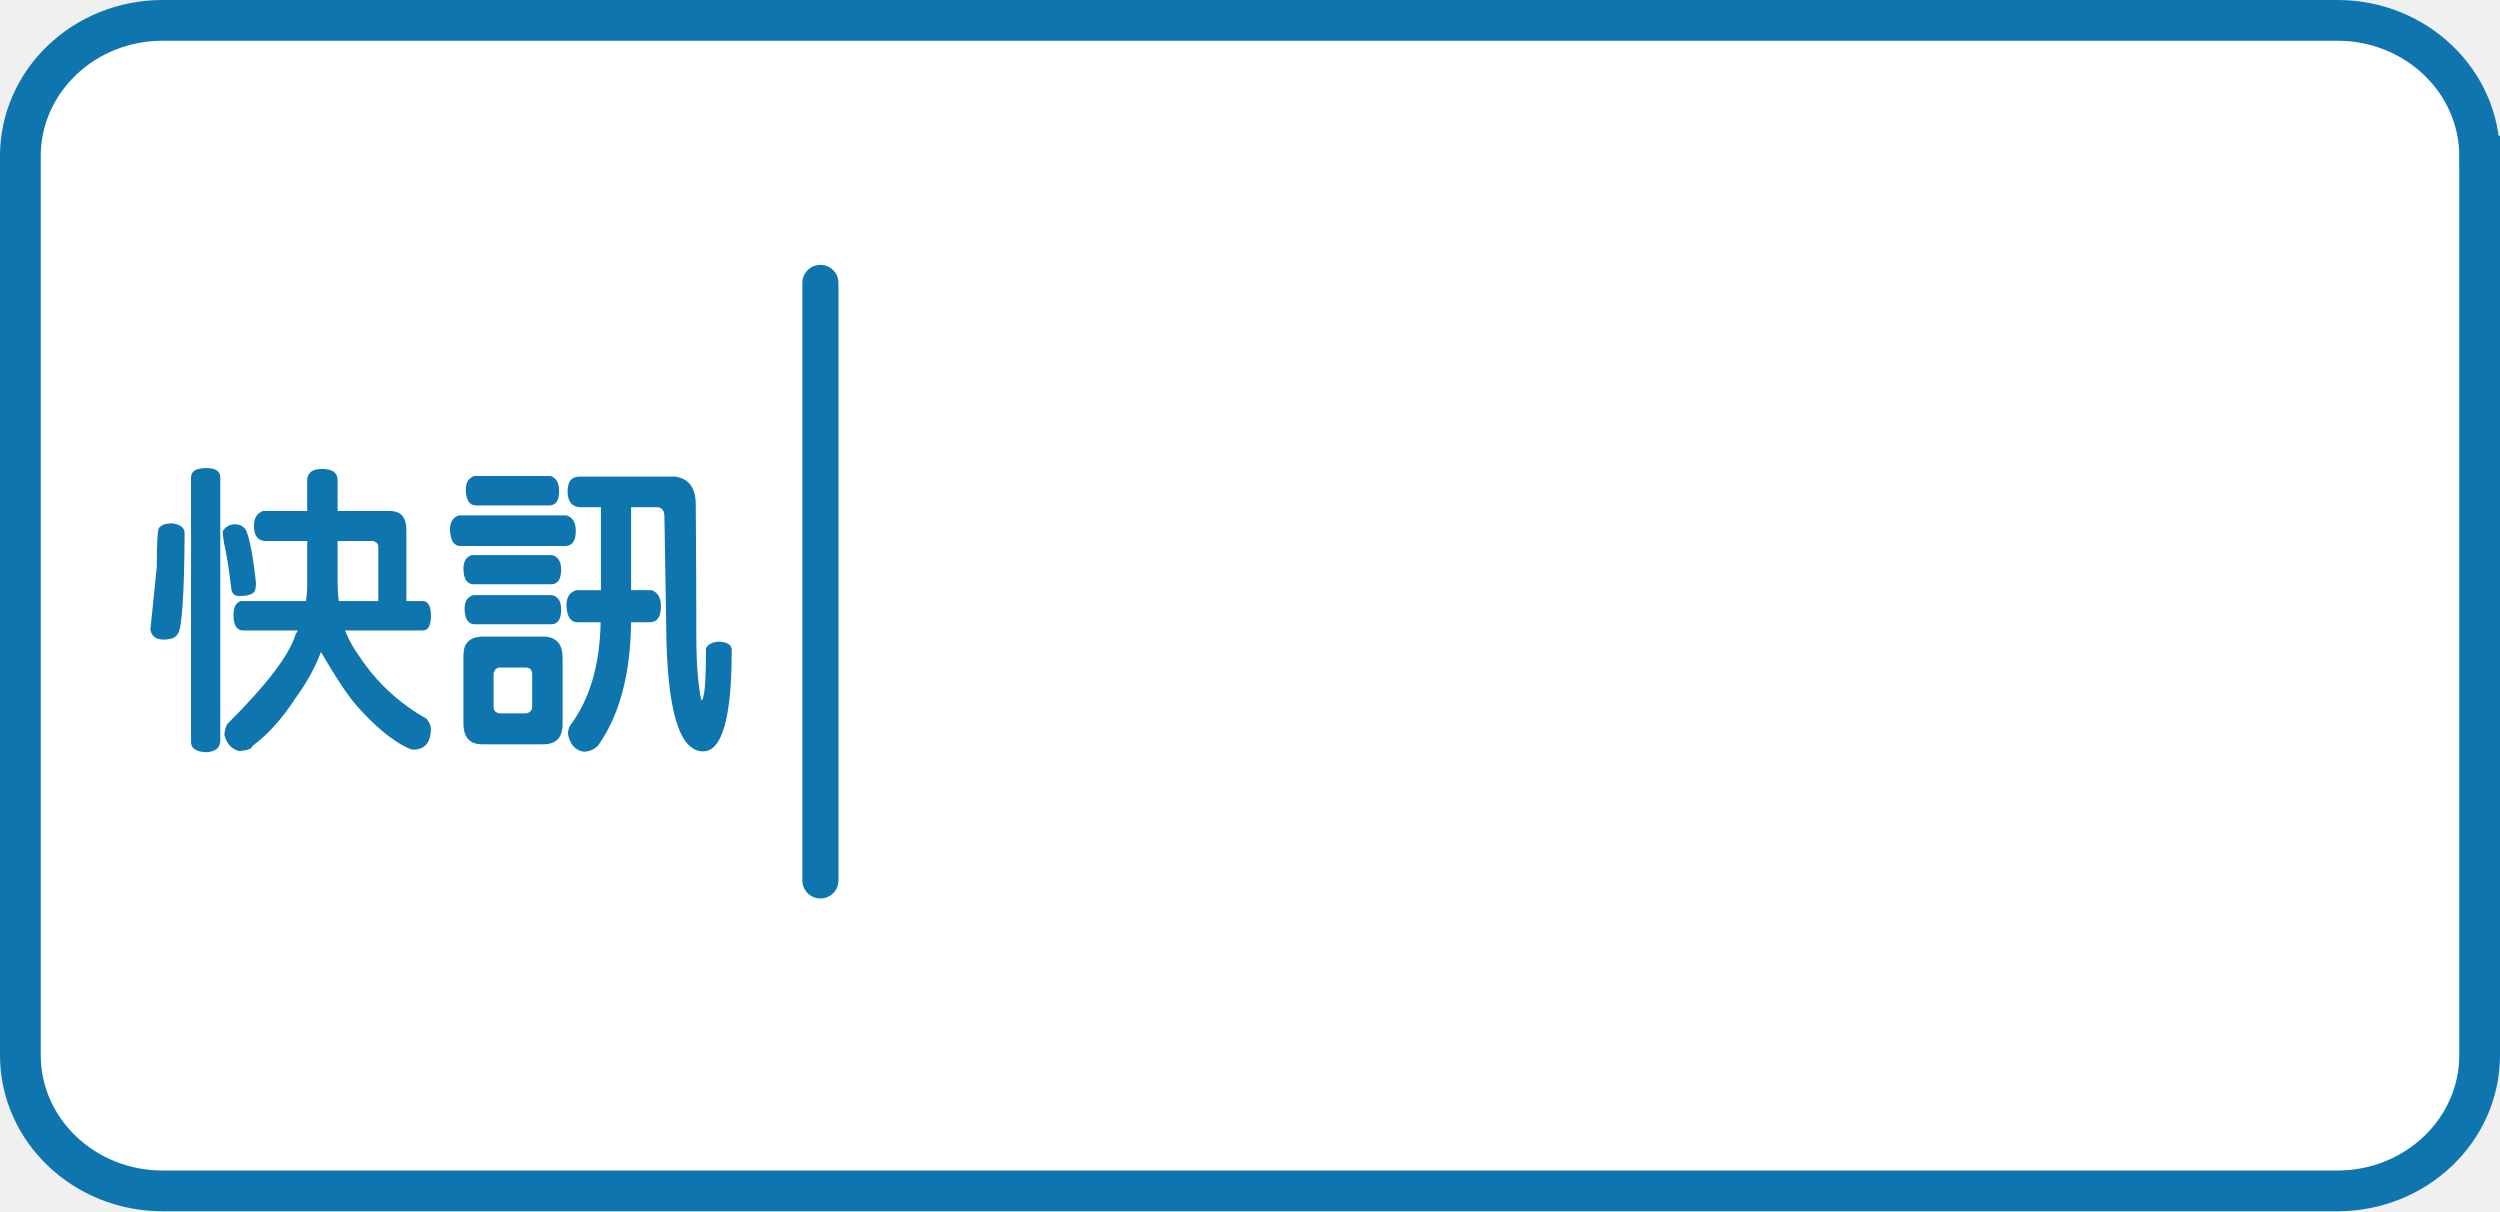
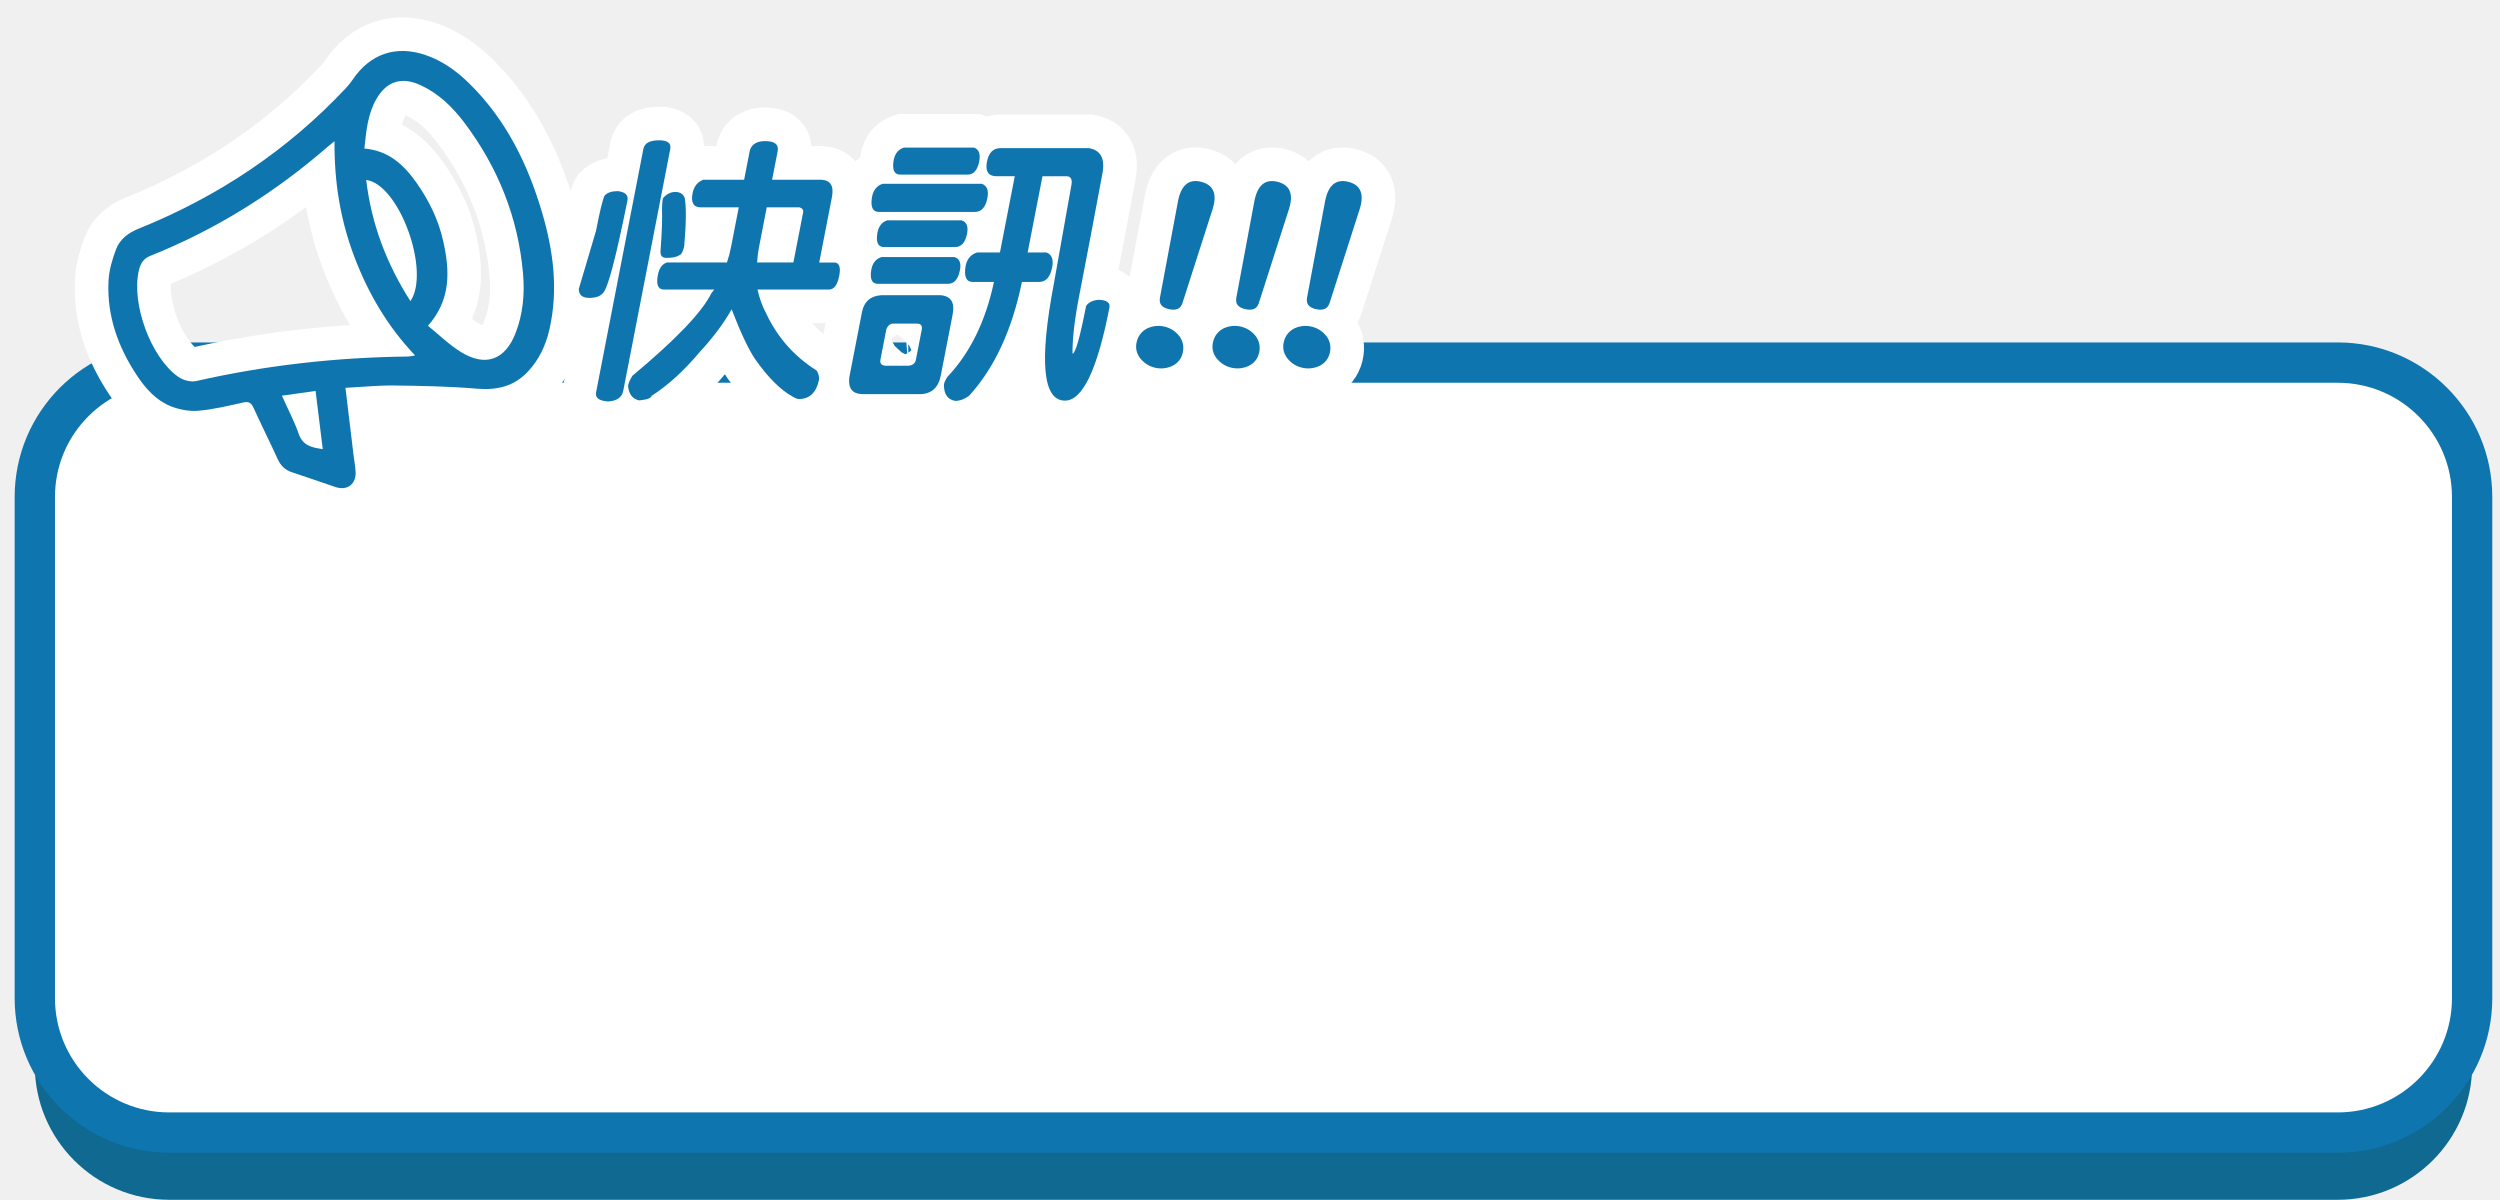
- <svg xmlns="http://www.w3.org/2000/svg" version="1.1" x="0px" y="0px" width="184.119px" height="89.206px" viewBox="0 0 184.119 89.206" enable-background="new 0 0 184.119 89.206" xml:space="preserve">
+ <svg xmlns="http://www.w3.org/2000/svg" version="1.1" x="0px" y="0px" width="186px" height="89.251px" viewBox="0 0 186 89.251" enable-background="new 0 0 186 89.251" xml:space="preserve">
  <g id="圖層_1">
-     <path fill="#FFFFFF" d="M182.619,11.5c0-5.523-4.689-10-10.475-10H11.975C6.189,1.5,1.5,5.977,1.5,11.5v66.206   c0,5.523,4.689,10,10.475,10h160.17c5.785,0,10.475-4.477,10.475-10V11.5z" />
-     <path fill="none" stroke="#0E75AF" stroke-width="3" stroke-miterlimit="10" d="M182.619,11.5c0-5.523-4.689-10-10.475-10H11.975   C6.189,1.5,1.5,5.977,1.5,11.5v66.206c0,5.523,4.689,10,10.475,10h160.17c5.785,0,10.475-4.477,10.475-10V11.5z" />
+     <path fill="#0F6991" d="M2.59,79.264c0,5.522,4.477,10,10,10h161.336c5.523,0,10-4.478,10-10V53.302c0-5.523-4.477-10-10-10H12.59   c-5.523,0-10,4.477-10,10V79.264z" />
+     <path fill="#FFFFFF" d="M183.926,74.264c0,5.522-4.477,10-10,10H12.59c-5.523,0-10-4.478-10-10V36.977c0-5.523,4.477-10,10-10   h161.336c5.523,0,10,4.477,10,10V74.264z" />
+     <path fill="none" stroke="#0E75AF" stroke-width="3" stroke-miterlimit="10" d="M183.926,74.264c0,5.522-4.477,10-10,10H12.59   c-5.523,0-10-4.478-10-10V36.977c0-5.523,4.477-10,10-10h161.336c5.523,0,10,4.477,10,10V74.264z" />
    <g>
+       <path fill-rule="evenodd" clip-rule="evenodd" fill="#0E75AF" stroke="#FFFFFF" stroke-width="5" stroke-miterlimit="10" d="    M25.702,28.855c0.207,1.72,0.401,3.344,0.597,4.967c0.053,0.417,0.126,0.832,0.156,1.25c0.065,0.938-0.605,1.459-1.498,1.163    c-1.077-0.358-2.144-0.746-3.223-1.095c-0.521-0.167-0.847-0.489-1.073-0.98c-0.584-1.281-1.215-2.54-1.798-3.82    c-0.17-0.372-0.354-0.484-0.767-0.394c-1.107,0.243-2.218,0.519-3.341,0.614c-0.676,0.056-1.425-0.084-2.061-0.34    c-1.076-0.436-1.854-1.303-2.488-2.257c-1.42-2.132-2.263-4.466-2.133-7.055c0.038-0.798,0.279-1.611,0.563-2.366    c0.285-0.75,0.913-1.219,1.674-1.527c5.893-2.376,11.066-5.812,15.423-10.459c0.185-0.199,0.359-0.412,0.511-0.637    c1.284-1.907,3.208-2.57,5.388-1.833c1.262,0.425,2.318,1.183,3.259,2.102c2.754,2.692,4.386,6.033,5.452,9.666    c0.831,2.828,1.204,5.715,0.536,8.648c-0.272,1.185-0.77,2.267-1.619,3.161c-1.034,1.091-2.295,1.38-3.783,1.254    c-2.045-0.173-4.104-0.21-6.161-0.236C28.145,28.666,26.973,28.789,25.702,28.855z M24.888,10.506    c-0.242,0.192-0.354,0.277-0.46,0.37c-3.965,3.454-8.36,6.208-13.248,8.16c-0.522,0.207-0.729,0.584-0.847,1.077    c-0.582,2.448,0.872,6.475,2.929,7.923c0.352,0.248,0.923,0.407,1.329,0.315c5.187-1.178,10.437-1.763,15.752-1.826    c0.146-0.001,0.297-0.043,0.538-0.081c-2.072-2.183-3.497-4.647-4.519-7.341C25.331,16.389,24.862,13.559,24.888,10.506z     M27.111,11.051c1.799,0.156,2.915,1.198,3.846,2.503c0.946,1.331,1.661,2.784,2.017,4.379c0.492,2.192,0.601,4.346-1.134,6.305    c0.822,0.664,1.577,1.411,2.456,1.954c1.822,1.126,3.282,0.591,4.06-1.402c0.552-1.416,0.686-2.908,0.561-4.404    c-0.357-4.166-1.851-7.909-4.356-11.242c-0.878-1.166-1.916-2.181-3.268-2.807c-1.419-0.654-2.545-0.293-3.308,1.062    C27.359,8.506,27.248,9.736,27.111,11.051z M30.536,22.405c1.507-2.209-0.826-8.693-3.29-9.016    C27.631,16.662,28.761,19.627,30.536,22.405z M23.479,29.086c-0.866,0.122-1.642,0.23-2.506,0.353    c0.453,1.012,0.926,1.905,1.256,2.85c0.302,0.863,0.947,1.007,1.784,1.125C23.834,31.972,23.664,30.583,23.479,29.086z" />
      <g>
-         <path fill="#0E75AF" d="M12.691,38.545c0.574,0.072,0.877,0.303,0.906,0.693c-0.029,4.723-0.209,7.222-0.539,7.497     c-0.158,0.246-0.496,0.368-1.014,0.368c-0.545,0-0.869-0.238-0.969-0.715c0.043-0.39,0.201-1.943,0.473-4.658     c0-1.676,0.051-2.622,0.152-2.838C11.873,38.661,12.203,38.545,12.691,38.545z M15.191,34.472c0.689,0,1.033,0.231,1.033,0.693     v19.37c0,0.534-0.344,0.823-1.033,0.867c-0.748-0.043-1.121-0.29-1.121-0.737v-19.5C14.07,34.703,14.443,34.472,15.191,34.472z      M17.324,38.61c0.373,0.015,0.646,0.173,0.818,0.477c0.273,0.708,0.51,1.986,0.711,3.835c0,0.434-0.078,0.686-0.236,0.758     c-0.188,0.145-0.525,0.217-1.012,0.217c-0.359,0-0.555-0.217-0.582-0.65c-0.174-1.416-0.346-2.492-0.518-3.229     c-0.072-0.39-0.107-0.686-0.107-0.888C16.613,38.784,16.922,38.61,17.324,38.61z M17.734,44.265h4.805     c0.057-0.404,0.086-0.823,0.086-1.256v-3.164h-3.037c-0.59,0-0.885-0.375-0.885-1.126c0-0.549,0.217-0.91,0.646-1.083h3.275     v-2.383c0.072-0.477,0.432-0.715,1.078-0.715c0.746,0,1.135,0.253,1.162,0.758v2.34h3.965c0.732,0.043,1.1,0.506,1.1,1.387v5.243     h1.271c0.359,0.058,0.539,0.412,0.539,1.062c0,0.737-0.201,1.105-0.604,1.105h-5.732c0.303,0.723,0.66,1.365,1.078,1.929     c1.264,1.906,2.908,3.43,4.934,4.571c0.217,0.274,0.324,0.534,0.324,0.78c-0.029,0.997-0.467,1.495-1.314,1.495     c-0.115,0-0.295-0.065-0.539-0.195c-1.078-0.535-2.27-1.531-3.576-2.99c-0.676-0.765-1.566-2.102-2.672-4.008     c-0.402,1.098-1.027,2.231-1.875,3.401c-0.992,1.531-2.055,2.708-3.189,3.532c0,0.188-0.309,0.31-0.926,0.368     c-0.561-0.116-0.936-0.506-1.121-1.17c0-0.231,0.064-0.499,0.193-0.802c2.916-2.903,4.598-5.105,5.043-6.608     c0.057-0.101,0.115-0.202,0.172-0.304h-4.029c-0.475,0-0.711-0.39-0.711-1.17C17.195,44.713,17.375,44.381,17.734,44.265z      M24.865,39.845v3.142c0,0.434,0.029,0.86,0.088,1.278h2.908v-4.008c0-0.202-0.123-0.339-0.367-0.412H24.865z" />
-         <path fill="#0E75AF" d="M33.787,37.96h7.951c0.445,0.145,0.668,0.527,0.668,1.148c0,0.736-0.268,1.105-0.799,1.105h-7.691     c-0.488,0-0.748-0.397-0.775-1.192C33.141,38.458,33.355,38.105,33.787,37.96z M34.734,40.885h5.947     c0.432,0.13,0.646,0.484,0.646,1.062c0,0.723-0.252,1.083-0.754,1.083h-5.689c-0.488,0-0.74-0.382-0.754-1.148     C34.131,41.348,34.332,41.015,34.734,40.885z M40.014,54.816h-4.547c-0.832-0.014-1.277-0.469-1.336-1.365v-5.2     c0-0.852,0.432-1.307,1.293-1.365h4.74c0.848,0.073,1.271,0.585,1.271,1.539v4.896C41.436,54.318,40.961,54.816,40.014,54.816z      M34.842,43.832h5.84c0.432,0.116,0.646,0.469,0.646,1.062c0,0.723-0.252,1.083-0.754,1.083h-5.604     c-0.488,0-0.738-0.383-0.754-1.148C34.217,44.294,34.426,43.962,34.842,43.832z M34.928,35.057h5.625     c0.416,0.145,0.625,0.513,0.625,1.105c0,0.708-0.244,1.062-0.732,1.062h-5.387c-0.488,0-0.74-0.39-0.756-1.17     C34.303,35.534,34.512,35.202,34.928,35.057z M36.824,49.162c-0.244,0-0.402,0.145-0.473,0.434v2.513     c0.027,0.289,0.223,0.433,0.58,0.433h1.746c0.346-0.029,0.518-0.195,0.518-0.498V49.66c0-0.332-0.166-0.499-0.496-0.499H36.824z      M42.686,35.101h7.068c0.99,0.159,1.486,0.845,1.486,2.058c0.029,3.336,0.043,6.58,0.043,9.728c0,1.936,0.121,3.496,0.365,4.68     c0.23,0,0.346-1.271,0.346-3.813c0.143-0.303,0.459-0.469,0.947-0.498c0.633,0.029,0.949,0.238,0.949,0.628     c0,4.969-0.705,7.453-2.111,7.453c-1.781,0-2.688-3.134-2.715-9.403c-0.029-1.719-0.072-4.34-0.131-7.865     c0-0.448-0.164-0.686-0.494-0.715h-1.961v6.11h1.508c0.459,0.159,0.689,0.557,0.689,1.192c0,0.78-0.273,1.17-0.818,1.17h-1.379     c-0.043,3.856-0.863,6.897-2.457,9.122c-0.316,0.274-0.66,0.412-1.033,0.412c-0.633-0.102-1.021-0.542-1.164-1.322     c0-0.159,0.049-0.354,0.15-0.585c1.451-1.921,2.205-4.463,2.262-7.626h-1.701c-0.518,0-0.791-0.419-0.818-1.257     c0-0.577,0.236-0.946,0.711-1.105h1.83v-6.11h-1.529c-0.617-0.029-0.926-0.418-0.926-1.17     C41.803,35.461,42.096,35.101,42.686,35.101z" />
+         <g>
+           <g>
+             <g>
+               <path fill="#0E75AF" stroke="#FFFFFF" stroke-width="5" stroke-miterlimit="10" d="M45.977,14.219        c0.521,0.067,0.759,0.281,0.716,0.643c-0.88,4.385-1.496,6.705-1.853,6.959c-0.192,0.229-0.527,0.342-1.007,0.342        c-0.507,0-0.765-0.221-0.771-0.664c0.11-0.361,0.537-1.803,1.281-4.324c0.302-1.556,0.519-2.434,0.651-2.635        C45.196,14.327,45.523,14.219,45.977,14.219z M49.032,10.438c0.641,0,0.919,0.215,0.836,0.643l-3.495,17.983        c-0.097,0.496-0.47,0.764-1.118,0.804c-0.686-0.04-0.987-0.269-0.906-0.685l3.519-18.103        C47.95,10.652,48.339,10.438,49.032,10.438z M49.626,19.529h4.46c0.127-0.375,0.229-0.764,0.307-1.167l0.571-2.936h-2.82        c-0.547,0-0.753-0.349-0.617-1.047c0.1-0.509,0.364-0.845,0.796-1.006h3.04l0.431-2.212c0.153-0.442,0.529-0.663,1.13-0.663        c0.693,0,1.007,0.235,0.943,0.704l-0.423,2.172h3.681c0.672,0.041,0.93,0.47,0.771,1.288l-0.946,4.868h1.18        c0.323,0.054,0.426,0.383,0.309,0.986c-0.133,0.683-0.386,1.025-0.759,1.025h-5.321c0.149,0.671,0.367,1.268,0.651,1.791        c0.83,1.77,2.082,3.185,3.757,4.244c0.15,0.254,0.203,0.496,0.159,0.724c-0.206,0.925-0.704,1.388-1.49,1.388        c-0.107,0-0.262-0.061-0.465-0.181c-0.904-0.496-1.83-1.422-2.781-2.775c-0.488-0.711-1.074-1.952-1.757-3.721        c-0.571,1.019-1.356,2.072-2.354,3.158c-1.196,1.421-2.396,2.515-3.598,3.278c-0.034,0.175-0.343,0.289-0.927,0.342        c-0.499-0.107-0.775-0.47-0.829-1.086c0.041-0.215,0.15-0.463,0.325-0.744c3.23-2.695,5.188-4.74,5.873-6.135        c0.071-0.094,0.143-0.188,0.215-0.282h-3.741c-0.439,0-0.59-0.361-0.449-1.086C49.044,19.945,49.271,19.636,49.626,19.529z         M50.266,14.28c0.344,0.013,0.569,0.16,0.675,0.442c0.125,0.657,0.114,1.844-0.032,3.56c-0.078,0.403-0.196,0.638-0.357,0.704        c-0.198,0.134-0.525,0.201-0.979,0.201c-0.334,0-0.475-0.201-0.423-0.603c0.096-1.314,0.13-2.313,0.103-2.998        c0.003-0.361,0.024-0.636,0.061-0.824C49.574,14.439,49.893,14.28,50.266,14.28z M57.045,15.426l-0.566,2.916        c-0.079,0.402-0.129,0.797-0.151,1.187h2.7l0.724-3.721c0.036-0.188-0.052-0.314-0.266-0.381H57.045z" />
+               <path fill="#0E75AF" stroke="#FFFFFF" stroke-width="5" stroke-miterlimit="10" d="M68.406,29.324h-4.221        c-0.771-0.014-1.103-0.435-0.994-1.268l0.938-4.827c0.154-0.791,0.637-1.213,1.447-1.267h4.401        c0.772,0.067,1.074,0.542,0.901,1.428l-0.883,4.546C69.816,28.862,69.287,29.324,68.406,29.324z M65.587,19.126h5.421        c0.38,0.107,0.516,0.436,0.409,0.985c-0.13,0.671-0.429,1.006-0.896,1.006H65.32c-0.453,0-0.617-0.355-0.493-1.067        C64.924,19.556,65.177,19.247,65.587,19.126z M65.667,13.676h7.381c0.388,0.134,0.525,0.49,0.413,1.066        c-0.133,0.685-0.446,1.026-0.939,1.026H65.38c-0.453,0-0.622-0.368-0.505-1.106C64.977,14.139,65.241,13.81,65.667,13.676z         M66.02,16.392h5.521c0.377,0.121,0.513,0.449,0.409,0.985c-0.131,0.67-0.43,1.005-0.896,1.005h-5.281        c-0.453,0-0.617-0.355-0.492-1.066C65.375,16.821,65.622,16.512,66.02,16.392z M66.466,24.075        c-0.228,0-0.399,0.134-0.519,0.403l-0.453,2.333c-0.025,0.268,0.129,0.402,0.462,0.402h1.62        c0.325-0.027,0.516-0.181,0.57-0.462l0.43-2.213c0.061-0.309-0.063-0.463-0.37-0.463H66.466z M67.251,10.98h5.222        c0.359,0.134,0.487,0.477,0.381,1.027c-0.128,0.656-0.42,0.985-0.873,0.985h-5.001c-0.453,0-0.616-0.362-0.489-1.086        C66.585,11.423,66.838,11.114,67.251,10.98z M74.444,11.02h6.562c0.891,0.148,1.229,0.785,1.009,1.912        c-0.575,3.097-1.146,6.107-1.715,9.031c-0.35,1.796-0.519,3.245-0.505,4.344c0.213,0,0.55-1.18,1.009-3.54        c0.188-0.282,0.51-0.435,0.97-0.462c0.581,0.027,0.837,0.22,0.767,0.583c-0.897,4.613-1.999,6.919-3.306,6.919        c-1.654,0-1.928-2.91-0.823-8.729c0.283-1.596,0.716-4.03,1.299-7.302c0.081-0.415-0.029-0.637-0.331-0.664h-1.82        l-1.103,5.672h1.399c0.398,0.147,0.541,0.516,0.426,1.106c-0.141,0.724-0.465,1.086-0.971,1.086h-1.28        c-0.736,3.581-2.046,6.402-3.927,8.467c-0.343,0.255-0.688,0.383-1.035,0.383c-0.568-0.094-0.85-0.503-0.841-1.227        c0.028-0.148,0.11-0.329,0.245-0.544c1.694-1.783,2.854-4.143,3.477-7.079h-1.58c-0.48,0-0.658-0.389-0.533-1.167        c0.104-0.537,0.391-0.878,0.859-1.026h1.7l1.103-5.672h-1.421c-0.567-0.027-0.783-0.389-0.647-1.086        C73.56,11.356,73.897,11.02,74.444,11.02z" />
+             </g>
+           </g>
+           <g>
+             <path fill="#0E75AF" stroke="#FFFFFF" stroke-width="5" stroke-miterlimit="10" d="M87.989,26.275       c-0.108,0.433-0.365,0.75-0.771,0.951c-0.43,0.194-0.867,0.236-1.313,0.125c-0.444-0.111-0.813-0.354-1.1-0.729       c-0.263-0.368-0.34-0.77-0.231-1.202c0.111-0.445,0.371-0.775,0.779-0.988c0.43-0.194,0.869-0.236,1.313-0.125       c0.445,0.111,0.813,0.354,1.1,0.729C88.026,25.417,88.101,25.83,87.989,26.275z M90.213,15.572l-2.237,6.973       c-0.137,0.439-0.489,0.588-1.059,0.445c-0.495-0.124-0.699-0.405-0.616-0.844l1.342-7.178c0.232-1.191,0.805-1.672,1.721-1.443       C90.291,13.758,90.575,14.439,90.213,15.572z" />
+           </g>
+           <g>
+             <path fill="#0E75AF" stroke="#FFFFFF" stroke-width="5" stroke-miterlimit="10" d="M98.934,26.275       c-0.108,0.433-0.365,0.75-0.771,0.951c-0.43,0.194-0.867,0.236-1.313,0.125s-0.813-0.354-1.1-0.729       c-0.263-0.368-0.34-0.769-0.231-1.202c0.111-0.445,0.371-0.774,0.779-0.987c0.43-0.195,0.868-0.237,1.313-0.125       s0.812,0.354,1.099,0.729C98.971,25.417,99.045,25.83,98.934,26.275z M101.156,15.572l-2.236,6.974       c-0.138,0.438-0.489,0.587-1.059,0.444c-0.495-0.123-0.699-0.405-0.617-0.844l1.343-7.178c0.232-1.191,0.806-1.672,1.722-1.443       C101.236,13.758,101.52,14.44,101.156,15.572z" />
+           </g>
+           <g>
+             <path fill="#0E75AF" stroke="#FFFFFF" stroke-width="5" stroke-miterlimit="10" d="M93.671,26.274       c-0.108,0.433-0.365,0.75-0.771,0.951c-0.431,0.194-0.867,0.236-1.313,0.125s-0.813-0.354-1.101-0.729       c-0.263-0.368-0.339-0.769-0.23-1.202c0.111-0.445,0.37-0.775,0.778-0.988c0.43-0.195,0.868-0.237,1.313-0.125       s0.812,0.354,1.1,0.729C93.708,25.417,93.782,25.829,93.671,26.274z M95.894,15.571l-2.236,6.974       c-0.137,0.438-0.489,0.587-1.059,0.444c-0.494-0.124-0.7-0.405-0.616-0.844l1.342-7.177c0.232-1.191,0.806-1.672,1.722-1.442       C95.973,13.757,96.257,14.439,95.894,15.571z" />
+           </g>
+         </g>
+       </g>
+       <path fill-rule="evenodd" clip-rule="evenodd" fill="#0E75AF" d="M25.702,28.855c0.207,1.72,0.401,3.344,0.597,4.967    c0.053,0.417,0.126,0.832,0.156,1.25c0.065,0.938-0.605,1.459-1.498,1.163c-1.077-0.358-2.144-0.746-3.223-1.095    c-0.521-0.167-0.847-0.489-1.073-0.98c-0.584-1.281-1.215-2.54-1.798-3.82c-0.17-0.372-0.354-0.484-0.767-0.394    c-1.107,0.243-2.218,0.519-3.341,0.614c-0.676,0.056-1.425-0.084-2.061-0.34c-1.076-0.436-1.854-1.303-2.488-2.257    c-1.42-2.132-2.263-4.466-2.133-7.055c0.038-0.798,0.279-1.611,0.563-2.366c0.285-0.75,0.913-1.219,1.674-1.527    c5.893-2.376,11.066-5.812,15.423-10.459c0.185-0.199,0.359-0.412,0.511-0.637c1.284-1.907,3.208-2.57,5.388-1.833    c1.262,0.425,2.318,1.183,3.259,2.102c2.754,2.692,4.386,6.033,5.452,9.666c0.831,2.828,1.204,5.715,0.536,8.648    c-0.272,1.185-0.77,2.267-1.619,3.161c-1.034,1.091-2.295,1.38-3.783,1.254c-2.045-0.173-4.104-0.21-6.161-0.236    C28.145,28.666,26.973,28.789,25.702,28.855z M24.888,10.506c-0.242,0.192-0.354,0.277-0.46,0.37    c-3.965,3.454-8.36,6.208-13.248,8.16c-0.522,0.207-0.729,0.584-0.847,1.077c-0.582,2.448,0.872,6.475,2.929,7.923    c0.352,0.248,0.923,0.407,1.329,0.315c5.187-1.178,10.437-1.763,15.752-1.826c0.146-0.001,0.297-0.043,0.538-0.081    c-2.072-2.183-3.497-4.647-4.519-7.341C25.331,16.389,24.862,13.559,24.888,10.506z M27.111,11.051    c1.799,0.156,2.915,1.198,3.846,2.503c0.946,1.331,1.661,2.784,2.017,4.379c0.492,2.192,0.601,4.346-1.134,6.305    c0.822,0.664,1.577,1.411,2.456,1.954c1.822,1.126,3.282,0.591,4.06-1.402c0.552-1.416,0.686-2.908,0.561-4.404    c-0.357-4.166-1.851-7.909-4.356-11.242c-0.878-1.166-1.916-2.181-3.268-2.807c-1.419-0.654-2.545-0.293-3.308,1.062    C27.359,8.506,27.248,9.736,27.111,11.051z M30.536,22.405c1.507-2.209-0.826-8.693-3.29-9.016    C27.631,16.662,28.761,19.627,30.536,22.405z M23.479,29.086c-0.866,0.122-1.642,0.23-2.506,0.353    c0.453,1.012,0.926,1.905,1.256,2.85c0.302,0.863,0.947,1.007,1.784,1.125C23.834,31.972,23.664,30.583,23.479,29.086z" />
+       <g>
+         <g>
+           <g>
+             <g>
+               <path fill="#0E75AF" d="M45.977,14.219c0.521,0.067,0.759,0.281,0.716,0.643c-0.88,4.385-1.496,6.705-1.853,6.959        c-0.192,0.229-0.527,0.342-1.007,0.342c-0.507,0-0.765-0.221-0.771-0.664c0.11-0.361,0.537-1.803,1.281-4.324        c0.302-1.556,0.519-2.434,0.651-2.635C45.196,14.327,45.523,14.219,45.977,14.219z M49.032,10.438        c0.641,0,0.919,0.215,0.836,0.643l-3.495,17.983c-0.097,0.496-0.47,0.764-1.118,0.804c-0.686-0.04-0.987-0.269-0.906-0.685        l3.519-18.103C47.95,10.652,48.339,10.438,49.032,10.438z M49.626,19.529h4.46c0.127-0.375,0.229-0.764,0.307-1.167        l0.571-2.936h-2.82c-0.547,0-0.753-0.349-0.617-1.047c0.1-0.509,0.364-0.845,0.796-1.006h3.04l0.431-2.212        c0.153-0.442,0.529-0.663,1.13-0.663c0.693,0,1.007,0.235,0.943,0.704l-0.423,2.172h3.681c0.672,0.041,0.93,0.47,0.771,1.288        l-0.946,4.868h1.18c0.323,0.054,0.426,0.383,0.309,0.986c-0.133,0.683-0.386,1.025-0.759,1.025h-5.321        c0.149,0.671,0.367,1.268,0.651,1.791c0.83,1.77,2.082,3.185,3.757,4.244c0.15,0.254,0.203,0.496,0.159,0.724        c-0.206,0.925-0.704,1.388-1.49,1.388c-0.107,0-0.262-0.061-0.465-0.181c-0.904-0.496-1.83-1.422-2.781-2.775        c-0.488-0.711-1.074-1.952-1.757-3.721c-0.571,1.019-1.356,2.072-2.354,3.158c-1.196,1.421-2.396,2.515-3.598,3.278        c-0.034,0.175-0.343,0.289-0.927,0.342c-0.499-0.107-0.775-0.47-0.829-1.086c0.041-0.215,0.15-0.463,0.325-0.744        c3.23-2.695,5.188-4.74,5.873-6.135c0.071-0.094,0.143-0.188,0.215-0.282h-3.741c-0.439,0-0.59-0.361-0.449-1.086        C49.044,19.945,49.271,19.636,49.626,19.529z M50.266,14.28c0.344,0.013,0.569,0.16,0.675,0.442        c0.125,0.657,0.114,1.844-0.032,3.56c-0.078,0.403-0.196,0.638-0.357,0.704c-0.198,0.134-0.525,0.201-0.979,0.201        c-0.334,0-0.475-0.201-0.423-0.603c0.096-1.314,0.13-2.313,0.103-2.998c0.003-0.361,0.024-0.636,0.061-0.824        C49.574,14.439,49.893,14.28,50.266,14.28z M57.045,15.426l-0.566,2.916c-0.079,0.402-0.129,0.797-0.151,1.187h2.7        l0.724-3.721c0.036-0.188-0.052-0.314-0.266-0.381H57.045z" />
+               <path fill="#0E75AF" d="M68.406,29.324h-4.221c-0.771-0.014-1.103-0.435-0.994-1.268l0.938-4.827        c0.154-0.791,0.637-1.213,1.447-1.267h4.401c0.772,0.067,1.074,0.542,0.901,1.428l-0.883,4.546        C69.816,28.862,69.287,29.324,68.406,29.324z M65.587,19.126h5.421c0.38,0.107,0.516,0.436,0.409,0.985        c-0.13,0.671-0.429,1.006-0.896,1.006H65.32c-0.453,0-0.617-0.355-0.493-1.067C64.924,19.556,65.177,19.247,65.587,19.126z         M65.667,13.676h7.381c0.388,0.134,0.525,0.49,0.413,1.066c-0.133,0.685-0.446,1.026-0.939,1.026H65.38        c-0.453,0-0.622-0.368-0.505-1.106C64.977,14.139,65.241,13.81,65.667,13.676z M66.02,16.392h5.521        c0.377,0.121,0.513,0.449,0.409,0.985c-0.131,0.67-0.43,1.005-0.896,1.005h-5.281c-0.453,0-0.617-0.355-0.492-1.066        C65.375,16.821,65.622,16.512,66.02,16.392z M66.466,24.075c-0.228,0-0.399,0.134-0.519,0.403l-0.453,2.333        c-0.025,0.268,0.129,0.402,0.462,0.402h1.62c0.325-0.027,0.516-0.181,0.57-0.462l0.43-2.213        c0.061-0.309-0.063-0.463-0.37-0.463H66.466z M67.251,10.98h5.222c0.359,0.134,0.487,0.477,0.381,1.027        c-0.128,0.656-0.42,0.985-0.873,0.985h-5.001c-0.453,0-0.616-0.362-0.489-1.086C66.585,11.423,66.838,11.114,67.251,10.98z         M74.444,11.02h6.562c0.891,0.148,1.229,0.785,1.009,1.912c-0.575,3.097-1.146,6.107-1.715,9.031        c-0.35,1.796-0.519,3.245-0.505,4.344c0.213,0,0.55-1.18,1.009-3.54c0.188-0.282,0.51-0.435,0.97-0.462        c0.581,0.027,0.837,0.22,0.767,0.583c-0.897,4.613-1.999,6.919-3.306,6.919c-1.654,0-1.928-2.91-0.823-8.729        c0.283-1.596,0.716-4.03,1.299-7.302c0.081-0.415-0.029-0.637-0.331-0.664h-1.82l-1.103,5.672h1.399        c0.398,0.147,0.541,0.516,0.426,1.106c-0.141,0.724-0.465,1.086-0.971,1.086h-1.28c-0.736,3.581-2.046,6.402-3.927,8.467        c-0.343,0.255-0.688,0.383-1.035,0.383c-0.568-0.094-0.85-0.503-0.841-1.227c0.028-0.148,0.11-0.329,0.245-0.544        c1.694-1.783,2.854-4.143,3.477-7.079h-1.58c-0.48,0-0.658-0.389-0.533-1.167c0.104-0.537,0.391-0.878,0.859-1.026h1.7        l1.103-5.672h-1.421c-0.567-0.027-0.783-0.389-0.647-1.086C73.56,11.356,73.897,11.02,74.444,11.02z" />
+             </g>
+           </g>
+           <g>
+             <path fill="#0E75AF" d="M87.989,26.275c-0.108,0.433-0.365,0.75-0.771,0.951c-0.43,0.194-0.867,0.236-1.313,0.125       c-0.444-0.111-0.813-0.354-1.1-0.729c-0.263-0.368-0.34-0.77-0.231-1.202c0.111-0.445,0.371-0.775,0.779-0.988       c0.43-0.194,0.869-0.236,1.313-0.125c0.445,0.111,0.813,0.354,1.1,0.729C88.026,25.417,88.101,25.83,87.989,26.275z        M90.213,15.572l-2.237,6.973c-0.137,0.439-0.489,0.588-1.059,0.445c-0.495-0.124-0.699-0.405-0.616-0.844l1.342-7.178       c0.232-1.191,0.805-1.672,1.721-1.443C90.291,13.758,90.575,14.439,90.213,15.572z" />
+           </g>
+           <g>
+             <path fill="#0E75AF" d="M98.934,26.275c-0.108,0.433-0.365,0.75-0.771,0.951c-0.43,0.194-0.867,0.236-1.313,0.125       s-0.813-0.354-1.1-0.729c-0.263-0.368-0.34-0.769-0.231-1.202c0.111-0.445,0.371-0.774,0.779-0.987       c0.43-0.195,0.868-0.237,1.313-0.125s0.812,0.354,1.099,0.729C98.971,25.417,99.045,25.83,98.934,26.275z M101.156,15.572       l-2.236,6.974c-0.138,0.438-0.489,0.587-1.059,0.444c-0.495-0.123-0.699-0.405-0.617-0.844l1.343-7.178       c0.232-1.191,0.806-1.672,1.722-1.443C101.236,13.758,101.52,14.44,101.156,15.572z" />
+           </g>
+           <g>
+             <path fill="#0E75AF" d="M93.671,26.274c-0.108,0.433-0.365,0.75-0.771,0.951c-0.431,0.194-0.867,0.236-1.313,0.125       s-0.813-0.354-1.101-0.729c-0.263-0.368-0.339-0.769-0.23-1.202c0.111-0.445,0.37-0.775,0.778-0.988       c0.43-0.195,0.868-0.237,1.313-0.125s0.812,0.354,1.1,0.729C93.708,25.417,93.782,25.829,93.671,26.274z M95.894,15.571       l-2.236,6.974c-0.137,0.438-0.489,0.587-1.059,0.444c-0.494-0.124-0.7-0.405-0.616-0.844l1.342-7.177       c0.232-1.191,0.806-1.672,1.722-1.442C95.973,13.757,96.257,14.439,95.894,15.571z" />
+           </g>
+         </g>
      </g>
    </g>
-     <path fill="#0E75AF" d="M61.751,64.843c0,0.734-0.596,1.329-1.33,1.329l0,0c-0.734,0-1.329-0.595-1.329-1.329V20.838   c0-0.734,0.595-1.33,1.329-1.33l0,0c0.734,0,1.33,0.595,1.33,1.33V64.843z" />
  </g>
  <g id="圖層_2">
</g>
</svg>
